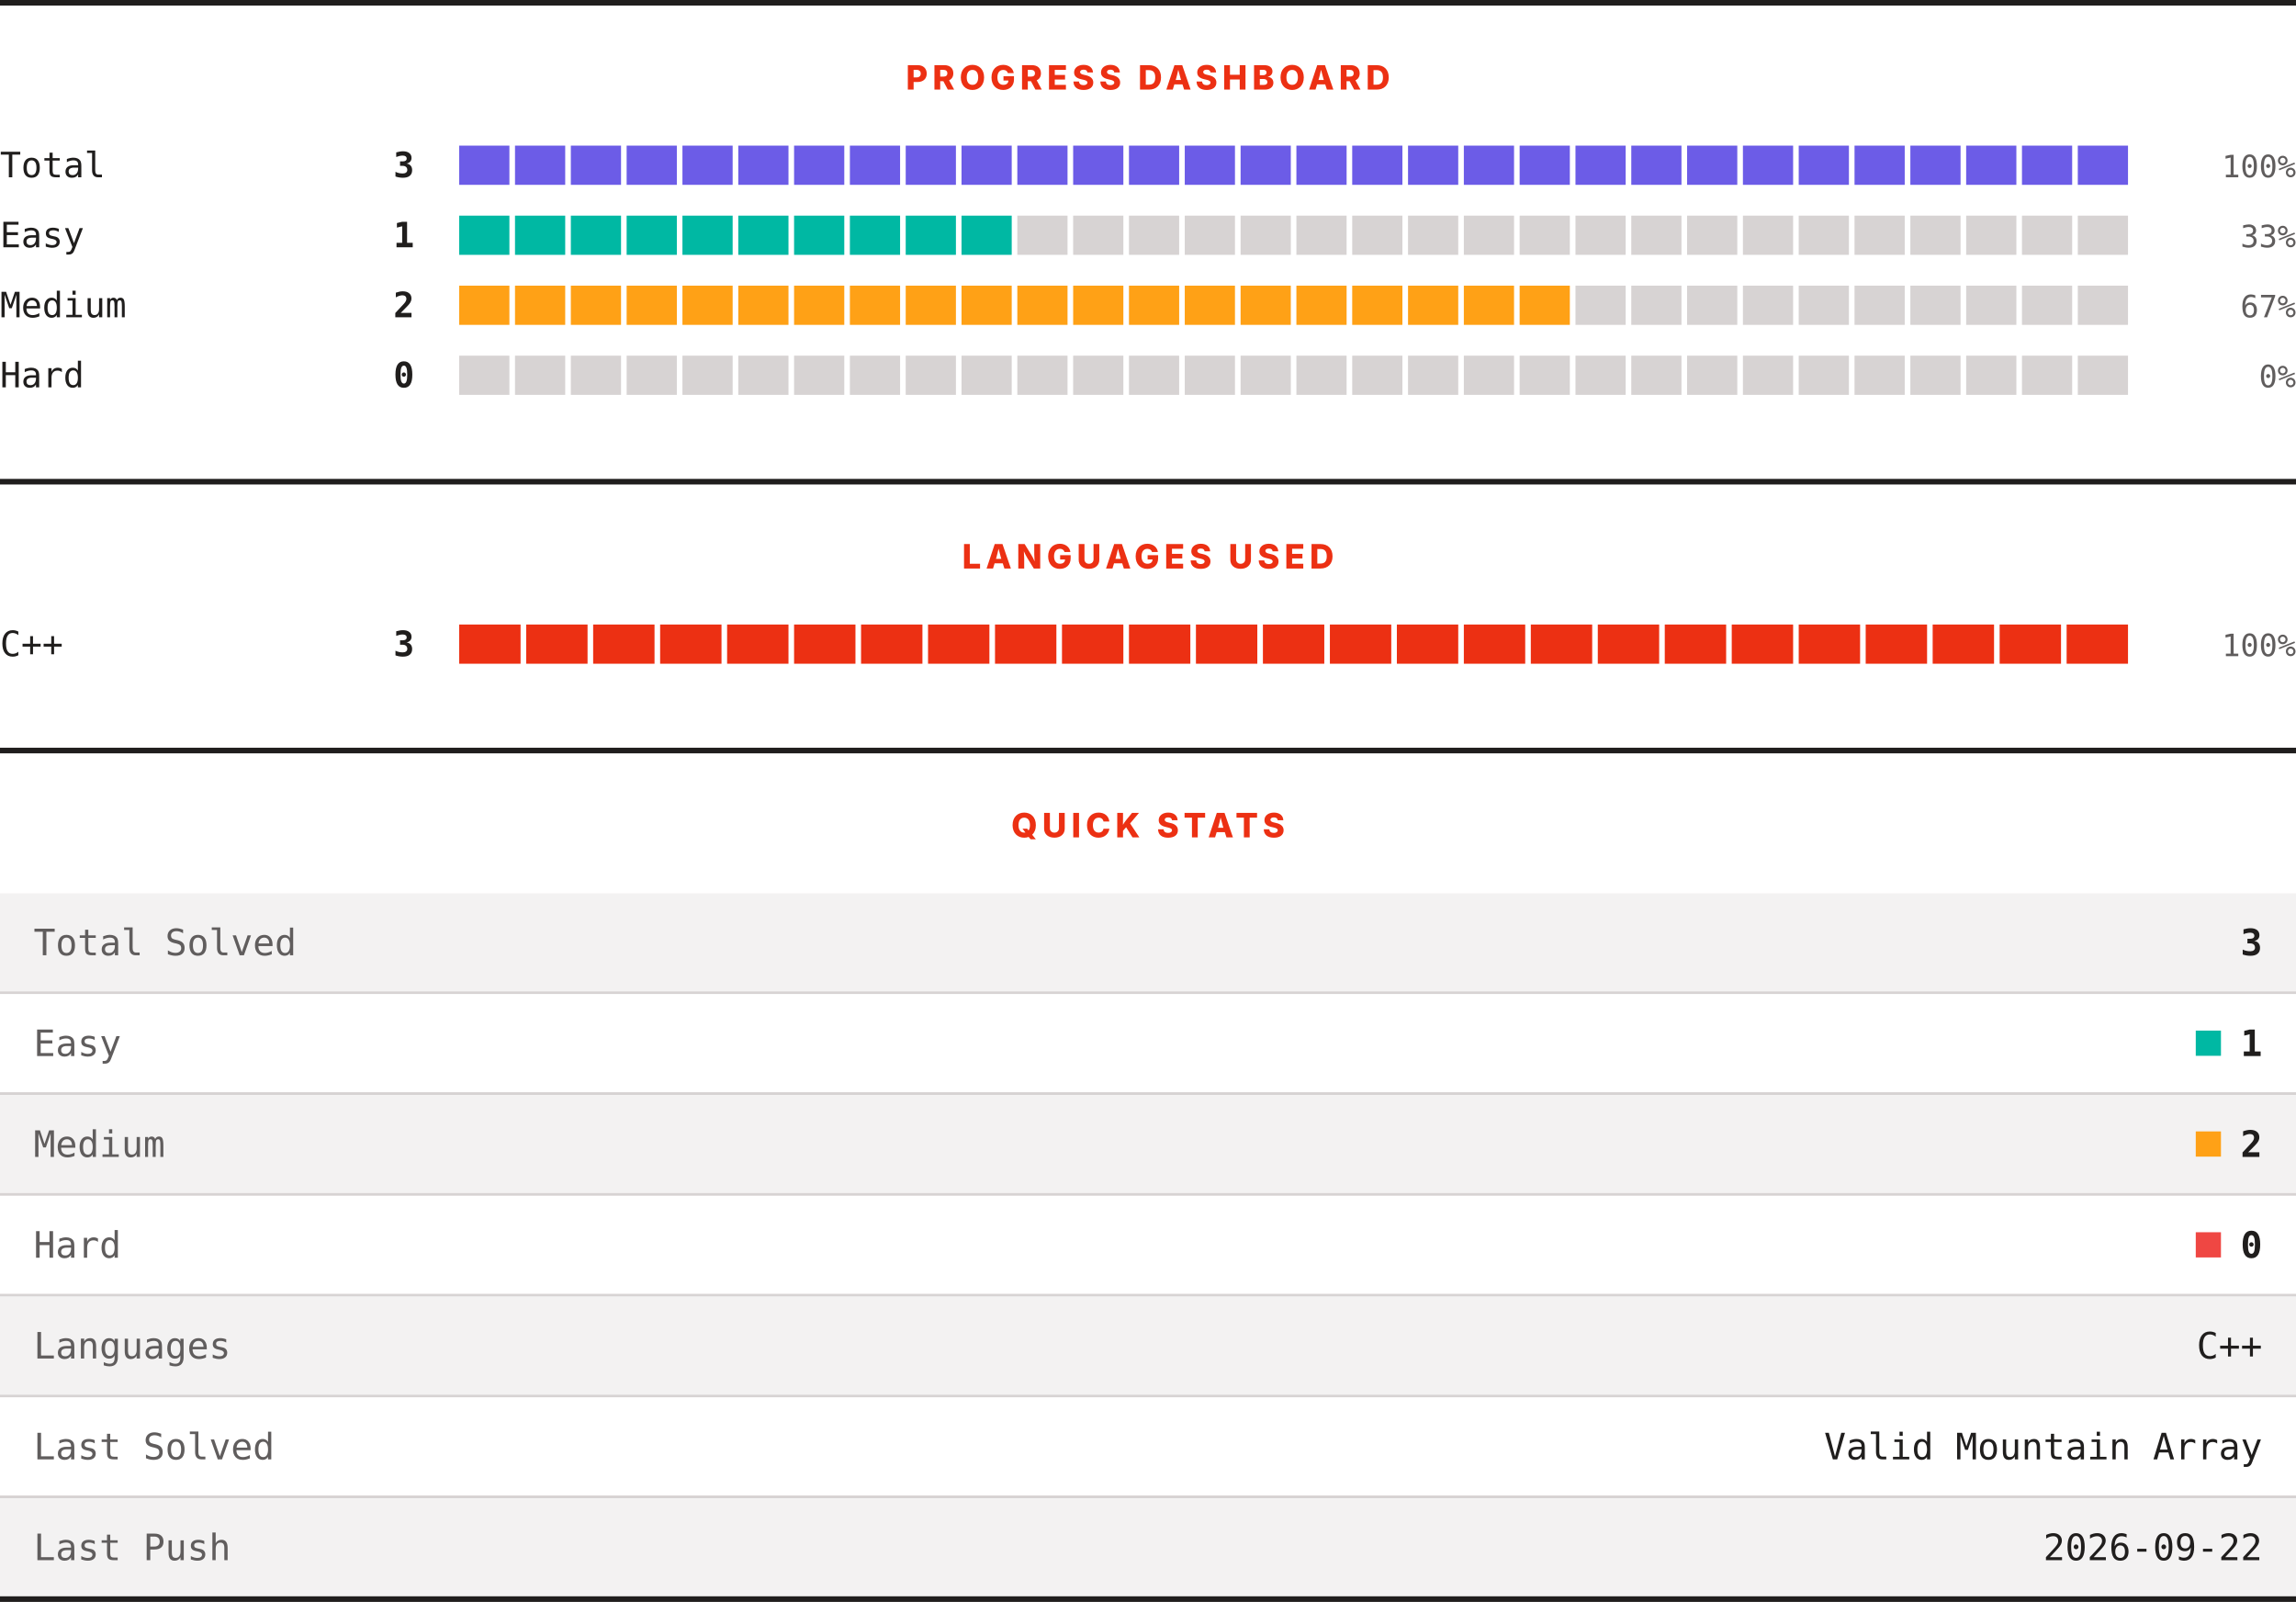
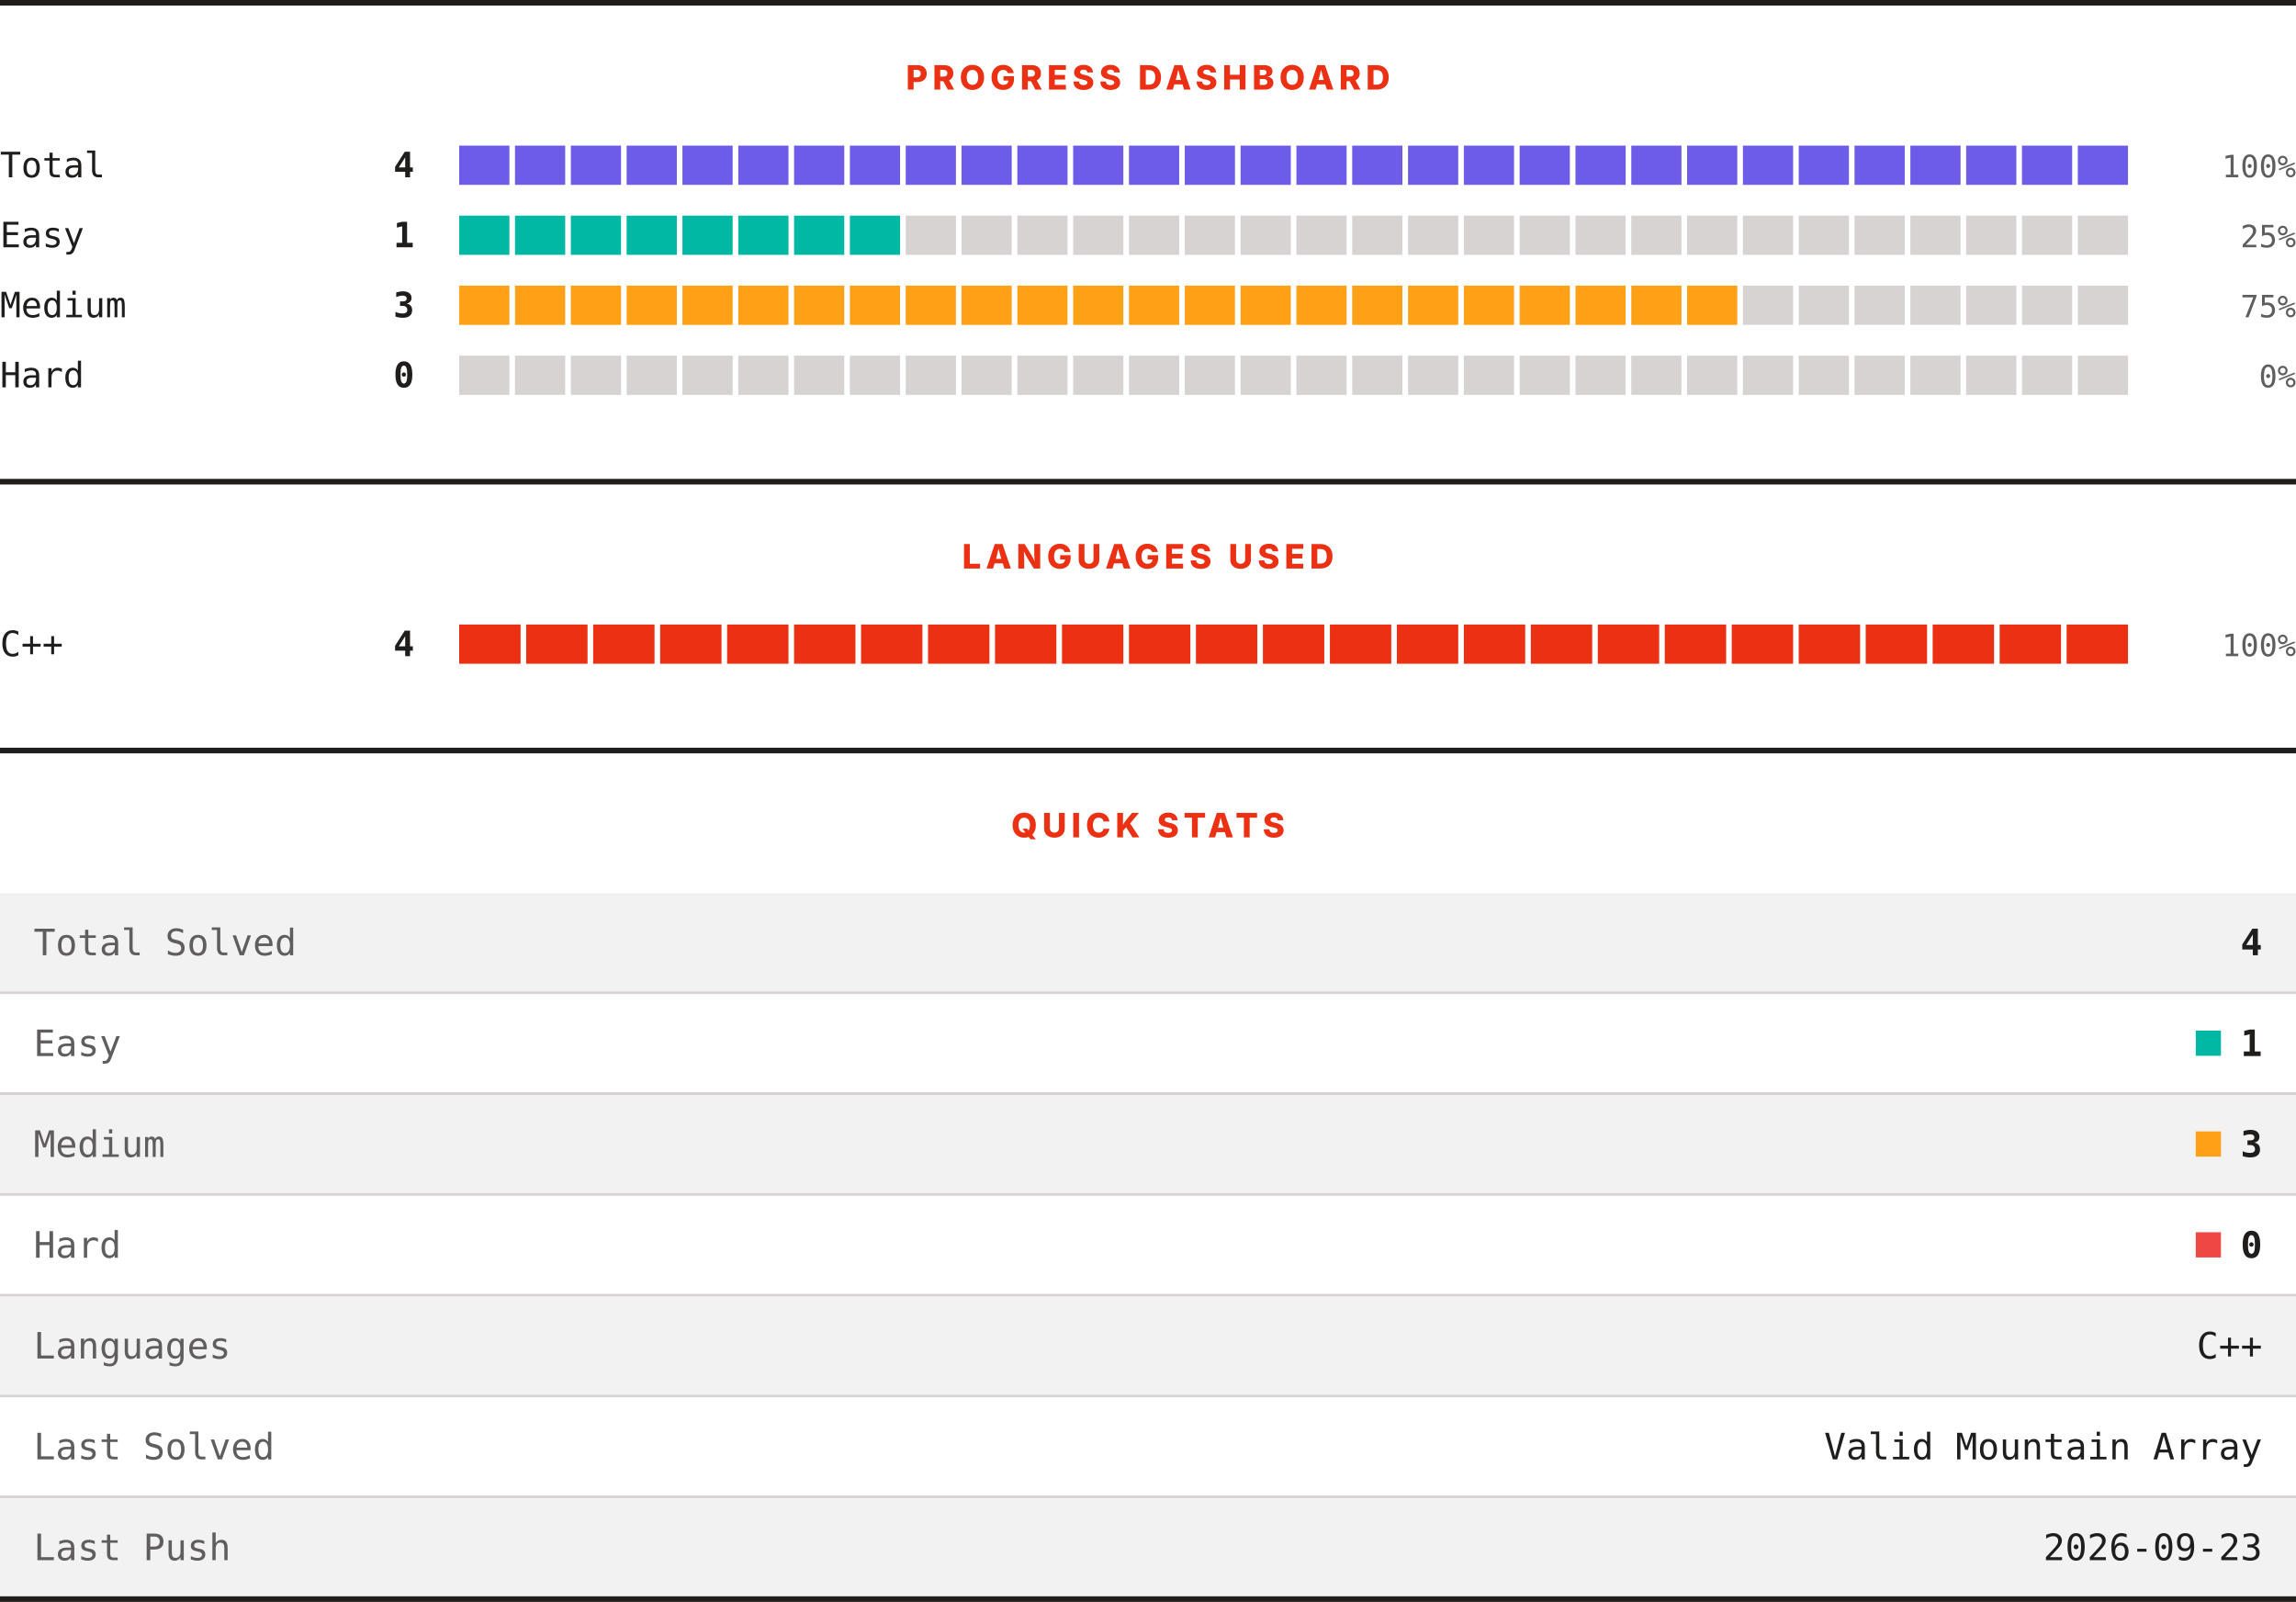
<svg xmlns="http://www.w3.org/2000/svg" width="820" height="572" viewBox="0 0 820 572" role="img" aria-label="LeetCode progress, languages and quick stats">
  <rect width="820" height="572" fill="#ffffff" />
  <rect x="0" y="0" width="820" height="2" fill="#201e1d" />
  <text x="410" y="32" text-anchor="middle" font-family="Archivo, system-ui, -apple-system, Segoe UI, sans-serif" font-size="12" font-weight="800" letter-spacing="1.68" fill="#ec3013">PROGRESS DASHBOARD</text>
  <text x="0" y="63.3" font-family="ui-monospace, SFMono-Regular, Menlo, Consolas, monospace" font-size="12.5" fill="#201e1d">Total</text>
-   <text x="148" y="63.3" text-anchor="end" font-family="ui-monospace, SFMono-Regular, Menlo, Consolas, monospace" font-size="12.5" font-weight="700" fill="#201e1d">3</text>
+   <text x="148" y="63.3" text-anchor="end" font-family="ui-monospace, SFMono-Regular, Menlo, Consolas, monospace" font-size="12.5" font-weight="700" fill="#201e1d">4</text>
  <rect x="164.00" y="52" width="17.93" height="14" fill="#6c5ce7" />
  <rect x="183.93" y="52" width="17.93" height="14" fill="#6c5ce7" />
  <rect x="203.87" y="52" width="17.93" height="14" fill="#6c5ce7" />
  <rect x="223.80" y="52" width="17.93" height="14" fill="#6c5ce7" />
  <rect x="243.73" y="52" width="17.93" height="14" fill="#6c5ce7" />
  <rect x="263.67" y="52" width="17.93" height="14" fill="#6c5ce7" />
  <rect x="283.60" y="52" width="17.93" height="14" fill="#6c5ce7" />
  <rect x="303.53" y="52" width="17.93" height="14" fill="#6c5ce7" />
  <rect x="323.47" y="52" width="17.93" height="14" fill="#6c5ce7" />
  <rect x="343.40" y="52" width="17.93" height="14" fill="#6c5ce7" />
  <rect x="363.33" y="52" width="17.93" height="14" fill="#6c5ce7" />
  <rect x="383.27" y="52" width="17.93" height="14" fill="#6c5ce7" />
  <rect x="403.20" y="52" width="17.93" height="14" fill="#6c5ce7" />
  <rect x="423.13" y="52" width="17.93" height="14" fill="#6c5ce7" />
  <rect x="443.07" y="52" width="17.93" height="14" fill="#6c5ce7" />
  <rect x="463.00" y="52" width="17.93" height="14" fill="#6c5ce7" />
  <rect x="482.93" y="52" width="17.93" height="14" fill="#6c5ce7" />
  <rect x="502.87" y="52" width="17.93" height="14" fill="#6c5ce7" />
  <rect x="522.80" y="52" width="17.93" height="14" fill="#6c5ce7" />
  <rect x="542.73" y="52" width="17.93" height="14" fill="#6c5ce7" />
  <rect x="562.67" y="52" width="17.93" height="14" fill="#6c5ce7" />
  <rect x="582.60" y="52" width="17.93" height="14" fill="#6c5ce7" />
  <rect x="602.53" y="52" width="17.93" height="14" fill="#6c5ce7" />
  <rect x="622.47" y="52" width="17.93" height="14" fill="#6c5ce7" />
  <rect x="642.40" y="52" width="17.93" height="14" fill="#6c5ce7" />
  <rect x="662.33" y="52" width="17.93" height="14" fill="#6c5ce7" />
  <rect x="682.27" y="52" width="17.93" height="14" fill="#6c5ce7" />
  <rect x="702.20" y="52" width="17.93" height="14" fill="#6c5ce7" />
  <rect x="722.13" y="52" width="17.93" height="14" fill="#6c5ce7" />
  <rect x="742.07" y="52" width="17.93" height="14" fill="#6c5ce7" />
  <text x="820" y="63.3" text-anchor="end" font-family="ui-monospace, SFMono-Regular, Menlo, Consolas, monospace" font-size="11" fill="#605d5d">100%</text>
  <text x="0" y="88.3" font-family="ui-monospace, SFMono-Regular, Menlo, Consolas, monospace" font-size="12.5" fill="#201e1d">Easy</text>
  <text x="148" y="88.3" text-anchor="end" font-family="ui-monospace, SFMono-Regular, Menlo, Consolas, monospace" font-size="12.5" font-weight="700" fill="#201e1d">1</text>
  <rect x="164.00" y="77" width="17.93" height="14" fill="#00b8a3" />
  <rect x="183.93" y="77" width="17.93" height="14" fill="#00b8a3" />
  <rect x="203.87" y="77" width="17.93" height="14" fill="#00b8a3" />
  <rect x="223.80" y="77" width="17.93" height="14" fill="#00b8a3" />
  <rect x="243.73" y="77" width="17.93" height="14" fill="#00b8a3" />
  <rect x="263.67" y="77" width="17.93" height="14" fill="#00b8a3" />
  <rect x="283.60" y="77" width="17.93" height="14" fill="#00b8a3" />
  <rect x="303.53" y="77" width="17.93" height="14" fill="#00b8a3" />
-   <rect x="323.47" y="77" width="17.93" height="14" fill="#00b8a3" />
-   <rect x="343.40" y="77" width="17.93" height="14" fill="#00b8a3" />
+   <rect x="323.47" y="77" width="17.93" height="14" fill="#d7d3d3" />
+   <rect x="343.40" y="77" width="17.93" height="14" fill="#d7d3d3" />
  <rect x="363.33" y="77" width="17.93" height="14" fill="#d7d3d3" />
  <rect x="383.27" y="77" width="17.93" height="14" fill="#d7d3d3" />
  <rect x="403.20" y="77" width="17.93" height="14" fill="#d7d3d3" />
  <rect x="423.13" y="77" width="17.93" height="14" fill="#d7d3d3" />
  <rect x="443.07" y="77" width="17.93" height="14" fill="#d7d3d3" />
  <rect x="463.00" y="77" width="17.93" height="14" fill="#d7d3d3" />
  <rect x="482.93" y="77" width="17.93" height="14" fill="#d7d3d3" />
  <rect x="502.87" y="77" width="17.93" height="14" fill="#d7d3d3" />
  <rect x="522.80" y="77" width="17.93" height="14" fill="#d7d3d3" />
  <rect x="542.73" y="77" width="17.93" height="14" fill="#d7d3d3" />
  <rect x="562.67" y="77" width="17.93" height="14" fill="#d7d3d3" />
  <rect x="582.60" y="77" width="17.93" height="14" fill="#d7d3d3" />
  <rect x="602.53" y="77" width="17.93" height="14" fill="#d7d3d3" />
  <rect x="622.47" y="77" width="17.93" height="14" fill="#d7d3d3" />
  <rect x="642.40" y="77" width="17.93" height="14" fill="#d7d3d3" />
  <rect x="662.33" y="77" width="17.93" height="14" fill="#d7d3d3" />
  <rect x="682.27" y="77" width="17.93" height="14" fill="#d7d3d3" />
  <rect x="702.20" y="77" width="17.93" height="14" fill="#d7d3d3" />
  <rect x="722.13" y="77" width="17.93" height="14" fill="#d7d3d3" />
  <rect x="742.07" y="77" width="17.93" height="14" fill="#d7d3d3" />
-   <text x="820" y="88.3" text-anchor="end" font-family="ui-monospace, SFMono-Regular, Menlo, Consolas, monospace" font-size="11" fill="#605d5d">33%</text>
+   <text x="820" y="88.3" text-anchor="end" font-family="ui-monospace, SFMono-Regular, Menlo, Consolas, monospace" font-size="11" fill="#605d5d">25%</text>
  <text x="0" y="113.3" font-family="ui-monospace, SFMono-Regular, Menlo, Consolas, monospace" font-size="12.5" fill="#201e1d">Medium</text>
-   <text x="148" y="113.3" text-anchor="end" font-family="ui-monospace, SFMono-Regular, Menlo, Consolas, monospace" font-size="12.5" font-weight="700" fill="#201e1d">2</text>
+   <text x="148" y="113.3" text-anchor="end" font-family="ui-monospace, SFMono-Regular, Menlo, Consolas, monospace" font-size="12.5" font-weight="700" fill="#201e1d">3</text>
  <rect x="164.00" y="102" width="17.93" height="14" fill="#ffa116" />
  <rect x="183.93" y="102" width="17.93" height="14" fill="#ffa116" />
  <rect x="203.87" y="102" width="17.93" height="14" fill="#ffa116" />
  <rect x="223.80" y="102" width="17.93" height="14" fill="#ffa116" />
  <rect x="243.73" y="102" width="17.93" height="14" fill="#ffa116" />
  <rect x="263.67" y="102" width="17.93" height="14" fill="#ffa116" />
  <rect x="283.60" y="102" width="17.93" height="14" fill="#ffa116" />
  <rect x="303.53" y="102" width="17.93" height="14" fill="#ffa116" />
  <rect x="323.47" y="102" width="17.93" height="14" fill="#ffa116" />
  <rect x="343.40" y="102" width="17.93" height="14" fill="#ffa116" />
  <rect x="363.33" y="102" width="17.93" height="14" fill="#ffa116" />
  <rect x="383.27" y="102" width="17.93" height="14" fill="#ffa116" />
  <rect x="403.20" y="102" width="17.93" height="14" fill="#ffa116" />
  <rect x="423.13" y="102" width="17.93" height="14" fill="#ffa116" />
  <rect x="443.07" y="102" width="17.93" height="14" fill="#ffa116" />
  <rect x="463.00" y="102" width="17.93" height="14" fill="#ffa116" />
  <rect x="482.93" y="102" width="17.93" height="14" fill="#ffa116" />
  <rect x="502.87" y="102" width="17.93" height="14" fill="#ffa116" />
  <rect x="522.80" y="102" width="17.93" height="14" fill="#ffa116" />
  <rect x="542.73" y="102" width="17.93" height="14" fill="#ffa116" />
-   <rect x="562.67" y="102" width="17.93" height="14" fill="#d7d3d3" />
-   <rect x="582.60" y="102" width="17.93" height="14" fill="#d7d3d3" />
-   <rect x="602.53" y="102" width="17.93" height="14" fill="#d7d3d3" />
+   <rect x="562.67" y="102" width="17.93" height="14" fill="#ffa116" />
+   <rect x="582.60" y="102" width="17.93" height="14" fill="#ffa116" />
+   <rect x="602.53" y="102" width="17.93" height="14" fill="#ffa116" />
  <rect x="622.47" y="102" width="17.93" height="14" fill="#d7d3d3" />
  <rect x="642.40" y="102" width="17.93" height="14" fill="#d7d3d3" />
  <rect x="662.33" y="102" width="17.93" height="14" fill="#d7d3d3" />
  <rect x="682.27" y="102" width="17.93" height="14" fill="#d7d3d3" />
  <rect x="702.20" y="102" width="17.93" height="14" fill="#d7d3d3" />
  <rect x="722.13" y="102" width="17.93" height="14" fill="#d7d3d3" />
  <rect x="742.07" y="102" width="17.93" height="14" fill="#d7d3d3" />
-   <text x="820" y="113.3" text-anchor="end" font-family="ui-monospace, SFMono-Regular, Menlo, Consolas, monospace" font-size="11" fill="#605d5d">67%</text>
+   <text x="820" y="113.3" text-anchor="end" font-family="ui-monospace, SFMono-Regular, Menlo, Consolas, monospace" font-size="11" fill="#605d5d">75%</text>
  <text x="0" y="138.3" font-family="ui-monospace, SFMono-Regular, Menlo, Consolas, monospace" font-size="12.5" fill="#201e1d">Hard</text>
  <text x="148" y="138.3" text-anchor="end" font-family="ui-monospace, SFMono-Regular, Menlo, Consolas, monospace" font-size="12.5" font-weight="700" fill="#201e1d">0</text>
  <rect x="164.00" y="127" width="17.93" height="14" fill="#d7d3d3" />
  <rect x="183.93" y="127" width="17.93" height="14" fill="#d7d3d3" />
  <rect x="203.87" y="127" width="17.93" height="14" fill="#d7d3d3" />
  <rect x="223.80" y="127" width="17.93" height="14" fill="#d7d3d3" />
  <rect x="243.73" y="127" width="17.93" height="14" fill="#d7d3d3" />
  <rect x="263.67" y="127" width="17.93" height="14" fill="#d7d3d3" />
  <rect x="283.60" y="127" width="17.93" height="14" fill="#d7d3d3" />
  <rect x="303.53" y="127" width="17.93" height="14" fill="#d7d3d3" />
  <rect x="323.47" y="127" width="17.93" height="14" fill="#d7d3d3" />
  <rect x="343.40" y="127" width="17.93" height="14" fill="#d7d3d3" />
  <rect x="363.33" y="127" width="17.93" height="14" fill="#d7d3d3" />
  <rect x="383.27" y="127" width="17.93" height="14" fill="#d7d3d3" />
  <rect x="403.20" y="127" width="17.93" height="14" fill="#d7d3d3" />
  <rect x="423.13" y="127" width="17.93" height="14" fill="#d7d3d3" />
  <rect x="443.07" y="127" width="17.93" height="14" fill="#d7d3d3" />
  <rect x="463.00" y="127" width="17.93" height="14" fill="#d7d3d3" />
  <rect x="482.93" y="127" width="17.93" height="14" fill="#d7d3d3" />
  <rect x="502.87" y="127" width="17.93" height="14" fill="#d7d3d3" />
  <rect x="522.80" y="127" width="17.93" height="14" fill="#d7d3d3" />
  <rect x="542.73" y="127" width="17.93" height="14" fill="#d7d3d3" />
  <rect x="562.67" y="127" width="17.93" height="14" fill="#d7d3d3" />
  <rect x="582.60" y="127" width="17.93" height="14" fill="#d7d3d3" />
  <rect x="602.53" y="127" width="17.93" height="14" fill="#d7d3d3" />
  <rect x="622.47" y="127" width="17.93" height="14" fill="#d7d3d3" />
  <rect x="642.40" y="127" width="17.93" height="14" fill="#d7d3d3" />
  <rect x="662.33" y="127" width="17.93" height="14" fill="#d7d3d3" />
  <rect x="682.27" y="127" width="17.93" height="14" fill="#d7d3d3" />
  <rect x="702.20" y="127" width="17.93" height="14" fill="#d7d3d3" />
  <rect x="722.13" y="127" width="17.93" height="14" fill="#d7d3d3" />
  <rect x="742.07" y="127" width="17.93" height="14" fill="#d7d3d3" />
  <text x="820" y="138.3" text-anchor="end" font-family="ui-monospace, SFMono-Regular, Menlo, Consolas, monospace" font-size="11" fill="#605d5d">0%</text>
  <rect x="0" y="171" width="820" height="2" fill="#201e1d" />
  <text x="410" y="203" text-anchor="middle" font-family="Archivo, system-ui, -apple-system, Segoe UI, sans-serif" font-size="12" font-weight="800" letter-spacing="1.68" fill="#ec3013">LANGUAGES USED</text>
  <text x="0" y="234.3" font-family="ui-monospace, SFMono-Regular, Menlo, Consolas, monospace" font-size="12.5" fill="#201e1d">C++</text>
-   <text x="148" y="234.3" text-anchor="end" font-family="ui-monospace, SFMono-Regular, Menlo, Consolas, monospace" font-size="12.5" font-weight="700" fill="#201e1d">3</text>
+   <text x="148" y="234.3" text-anchor="end" font-family="ui-monospace, SFMono-Regular, Menlo, Consolas, monospace" font-size="12.5" font-weight="700" fill="#201e1d">4</text>
  <rect x="164.00" y="223" width="21.92" height="14" fill="#ec3013" />
  <rect x="187.92" y="223" width="21.92" height="14" fill="#ec3013" />
  <rect x="211.84" y="223" width="21.92" height="14" fill="#ec3013" />
  <rect x="235.76" y="223" width="21.92" height="14" fill="#ec3013" />
  <rect x="259.68" y="223" width="21.92" height="14" fill="#ec3013" />
  <rect x="283.60" y="223" width="21.92" height="14" fill="#ec3013" />
  <rect x="307.52" y="223" width="21.92" height="14" fill="#ec3013" />
  <rect x="331.44" y="223" width="21.92" height="14" fill="#ec3013" />
  <rect x="355.36" y="223" width="21.92" height="14" fill="#ec3013" />
  <rect x="379.28" y="223" width="21.92" height="14" fill="#ec3013" />
  <rect x="403.20" y="223" width="21.92" height="14" fill="#ec3013" />
  <rect x="427.12" y="223" width="21.92" height="14" fill="#ec3013" />
  <rect x="451.04" y="223" width="21.92" height="14" fill="#ec3013" />
  <rect x="474.96" y="223" width="21.92" height="14" fill="#ec3013" />
  <rect x="498.88" y="223" width="21.92" height="14" fill="#ec3013" />
  <rect x="522.80" y="223" width="21.92" height="14" fill="#ec3013" />
  <rect x="546.72" y="223" width="21.92" height="14" fill="#ec3013" />
  <rect x="570.64" y="223" width="21.92" height="14" fill="#ec3013" />
  <rect x="594.56" y="223" width="21.92" height="14" fill="#ec3013" />
  <rect x="618.48" y="223" width="21.92" height="14" fill="#ec3013" />
  <rect x="642.40" y="223" width="21.92" height="14" fill="#ec3013" />
  <rect x="666.32" y="223" width="21.92" height="14" fill="#ec3013" />
  <rect x="690.24" y="223" width="21.92" height="14" fill="#ec3013" />
  <rect x="714.16" y="223" width="21.92" height="14" fill="#ec3013" />
  <rect x="738.08" y="223" width="21.92" height="14" fill="#ec3013" />
  <text x="820" y="234.3" text-anchor="end" font-family="ui-monospace, SFMono-Regular, Menlo, Consolas, monospace" font-size="11" fill="#605d5d">100%</text>
  <rect x="0" y="267" width="820" height="2" fill="#201e1d" />
  <text x="410" y="299" text-anchor="middle" font-family="Archivo, system-ui, -apple-system, Segoe UI, sans-serif" font-size="12" font-weight="800" letter-spacing="1.68" fill="#ec3013">QUICK STATS</text>
  <rect x="0" y="319" width="820" height="35" fill="#f3f2f2" />
  <text x="12" y="341.1" font-family="ui-monospace, SFMono-Regular, Menlo, Consolas, monospace" font-size="13" fill="#605d5d">Total Solved</text>
-   <text x="808" y="341.1" text-anchor="end" font-family="ui-monospace, SFMono-Regular, Menlo, Consolas, monospace" font-size="13" font-weight="700" fill="#201e1d">3</text>
+   <text x="808" y="341.1" text-anchor="end" font-family="ui-monospace, SFMono-Regular, Menlo, Consolas, monospace" font-size="13" font-weight="700" fill="#201e1d">4</text>
  <rect x="0" y="354" width="820" height="1" fill="#d7d3d3" />
  <rect x="0" y="355" width="820" height="35" fill="#ffffff" />
  <text x="12" y="377.1" font-family="ui-monospace, SFMono-Regular, Menlo, Consolas, monospace" font-size="13" fill="#605d5d">Easy</text>
  <rect x="784.2" y="368" width="9" height="9" fill="#00b8a3" />
  <text x="808" y="377.1" text-anchor="end" font-family="ui-monospace, SFMono-Regular, Menlo, Consolas, monospace" font-size="13" font-weight="700" fill="#201e1d">1</text>
  <rect x="0" y="390" width="820" height="1" fill="#d7d3d3" />
  <rect x="0" y="391" width="820" height="35" fill="#f3f2f2" />
  <text x="12" y="413.1" font-family="ui-monospace, SFMono-Regular, Menlo, Consolas, monospace" font-size="13" fill="#605d5d">Medium</text>
  <rect x="784.2" y="404" width="9" height="9" fill="#ffa116" />
-   <text x="808" y="413.1" text-anchor="end" font-family="ui-monospace, SFMono-Regular, Menlo, Consolas, monospace" font-size="13" font-weight="700" fill="#201e1d">2</text>
+   <text x="808" y="413.1" text-anchor="end" font-family="ui-monospace, SFMono-Regular, Menlo, Consolas, monospace" font-size="13" font-weight="700" fill="#201e1d">3</text>
  <rect x="0" y="426" width="820" height="1" fill="#d7d3d3" />
  <rect x="0" y="427" width="820" height="35" fill="#ffffff" />
  <text x="12" y="449.1" font-family="ui-monospace, SFMono-Regular, Menlo, Consolas, monospace" font-size="13" fill="#605d5d">Hard</text>
  <rect x="784.2" y="440" width="9" height="9" fill="#ef4743" />
  <text x="808" y="449.1" text-anchor="end" font-family="ui-monospace, SFMono-Regular, Menlo, Consolas, monospace" font-size="13" font-weight="700" fill="#201e1d">0</text>
  <rect x="0" y="462" width="820" height="1" fill="#d7d3d3" />
  <rect x="0" y="463" width="820" height="35" fill="#f3f2f2" />
  <text x="12" y="485.1" font-family="ui-monospace, SFMono-Regular, Menlo, Consolas, monospace" font-size="13" fill="#605d5d">Languages</text>
  <text x="808" y="485.1" text-anchor="end" font-family="ui-monospace, SFMono-Regular, Menlo, Consolas, monospace" font-size="13" fill="#201e1d">C++</text>
  <rect x="0" y="498" width="820" height="1" fill="#d7d3d3" />
  <rect x="0" y="499" width="820" height="35" fill="#ffffff" />
  <text x="12" y="521.1" font-family="ui-monospace, SFMono-Regular, Menlo, Consolas, monospace" font-size="13" fill="#605d5d">Last Solved</text>
  <text x="808" y="521.1" text-anchor="end" font-family="ui-monospace, SFMono-Regular, Menlo, Consolas, monospace" font-size="13" fill="#201e1d">Valid Mountain Array</text>
  <rect x="0" y="534" width="820" height="1" fill="#d7d3d3" />
  <rect x="0" y="535" width="820" height="35" fill="#f3f2f2" />
  <text x="12" y="557.1" font-family="ui-monospace, SFMono-Regular, Menlo, Consolas, monospace" font-size="13" fill="#605d5d">Last Push</text>
-   <text x="808" y="557.1" text-anchor="end" font-family="ui-monospace, SFMono-Regular, Menlo, Consolas, monospace" font-size="13" fill="#201e1d">2026-09-22</text>
+   <text x="808" y="557.1" text-anchor="end" font-family="ui-monospace, SFMono-Regular, Menlo, Consolas, monospace" font-size="13" fill="#201e1d">2026-09-23</text>
  <rect x="0" y="570" width="820" height="2" fill="#201e1d" />
</svg>
